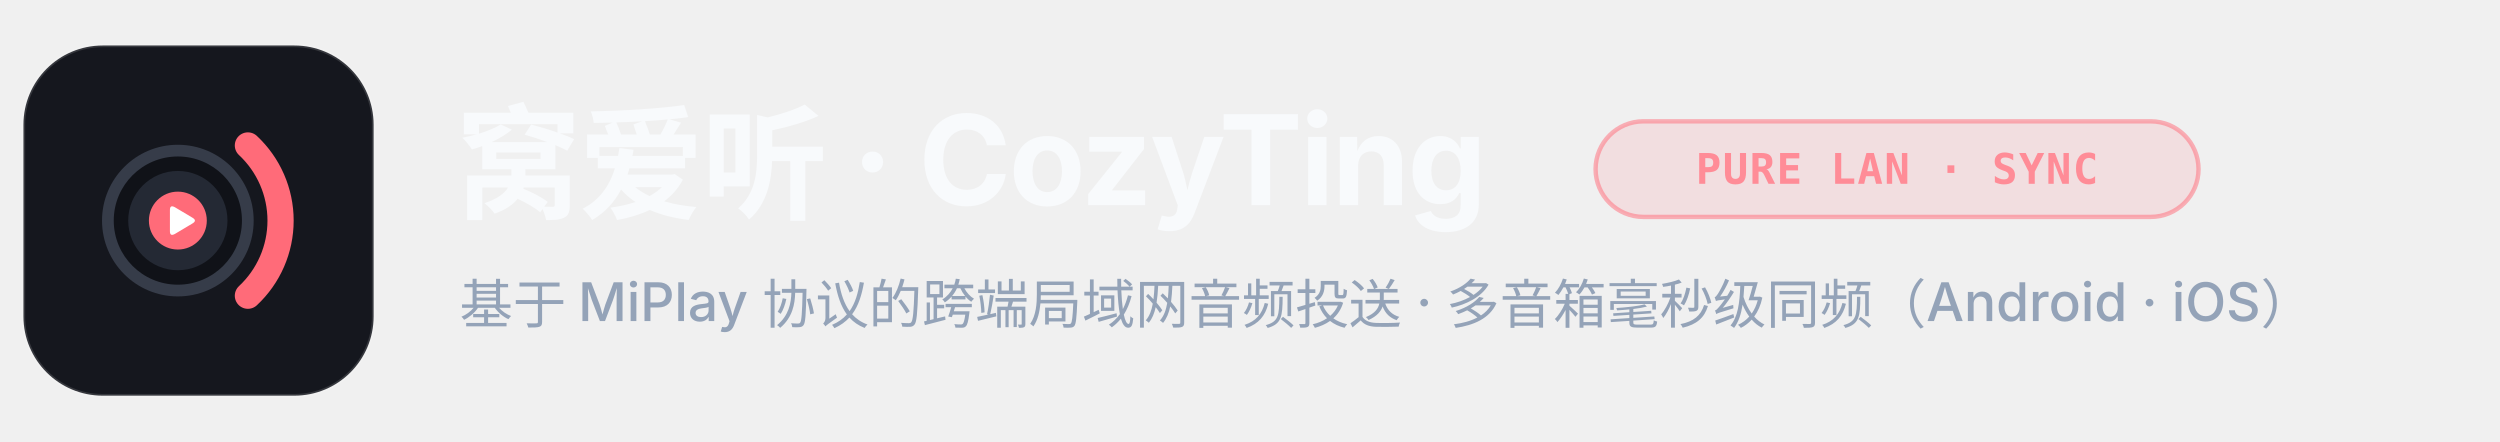
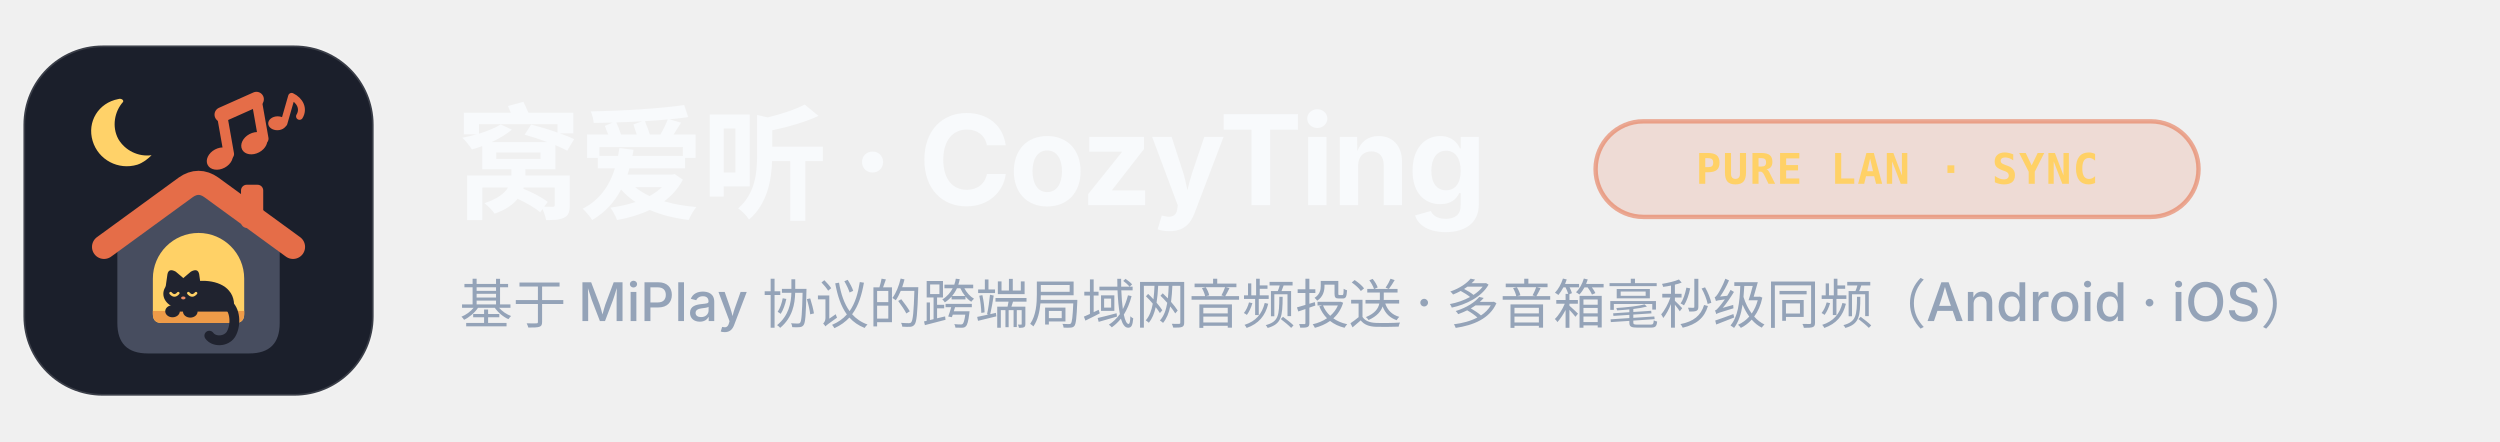
<svg xmlns="http://www.w3.org/2000/svg" viewBox="0 0 680 120" width="680" height="120" role="img" aria-labelledby="banner-dark-title banner-dark-desc">
  <g transform="translate(6 12) scale(0.1875)">
-     <rect x="2" y="2" width="508" height="508" rx="115" fill="#15171E" stroke="#FFFFFF" stroke-opacity="0.14" stroke-width="5" />
-     <circle cx="226" cy="256" r="110" fill="#363C49" />
-     <circle cx="226" cy="256" r="93" fill="#101218" />
-     <circle cx="226" cy="256" r="72" fill="#242934" />
-     <circle cx="226" cy="256" r="42" fill="#FF6B79" />
-     <path d="M 214.5 240.5 L 214.5 271.5 Q 214.5 279.5 222.0 275.2 L 247.0 260.3 Q 254.5 256 247.0 251.7 L 222.0 236.8 Q 214.5 232.5 214.5 240.5 Z" fill="#FFFFFF" />
-     <path d="M 327.6 147.0 A 149 149 0 0 1 327.6 365.0" fill="none" stroke="#FF6B79" stroke-width="38" stroke-linecap="round" />
+     <rect x="2" y="2" width="508" height="508" rx="115" fill="#1B1F2B" stroke="#FFFFFF" stroke-opacity="0.14" stroke-width="5" />
+     <g transform="translate(141 128) scale(1.38) translate(-156 -142)">
+       <path d="M 155 107 C 134 111 122 131 128 151 C 134 171 155 182 175 176 C 181 174 186 170 190 166 C 176 168 162 161 155 149 C 148 136 151 120 160 110 C 161 108 158 106 155 107 Z" fill="#FFD269" />
+     </g>
+     <g transform="translate(312 122) rotate(-10) scale(1.66) translate(-24 -26)">
+       <path d="M 13 47 L 13 12 L 45 4 L 45 39" fill="none" stroke="#E56D48" stroke-width="9" stroke-linecap="round" stroke-linejoin="round" />
+       <path d="M 13 12 L 45 4" fill="none" stroke="#E56D48" stroke-width="13" stroke-linecap="round" />
+       <ellipse cx="4.5" cy="49.5" rx="12" ry="9" transform="rotate(-18 4.5 49.5)" fill="#E56D48" />
+       <ellipse cx="36.5" cy="41.5" rx="12" ry="9" transform="rotate(-18 36.5 41.5)" fill="#E56D48" />
+     </g>
+     <g transform="translate(387 98) rotate(16) scale(1.12) translate(-14 -24)">
+       <path d="M 12 40 L 12 4 C 24 6 32 15 29 26" fill="none" stroke="#E56D48" stroke-width="9" stroke-linecap="round" stroke-linejoin="round" />
+       <ellipse cx="4" cy="42.5" rx="12" ry="9" transform="rotate(-18 4 42.5)" fill="#E56D48" />
+     </g>
+     <g transform="translate(256 296) scale(0.92) translate(-256 -256)">
+       <path d="M 128 242 L 256 154 L 384 242 L 384 374 Q 384 422 336 422 L 176 422 Q 128 422 128 374 Z" fill="#474D5F" />
+       <rect x="323" y="156" width="35" height="68" rx="9" fill="#E56D48" />
+       <path d="M 107 254 L 236 160 Q 256 146 276 160 L 405 254" fill="none" stroke="#E56D48" stroke-width="38" stroke-linecap="round" stroke-linejoin="round" />
+       <path d="M 184 304 A 72 72 0 0 1 328 304 L 328 360 Q 328 374 314 374 L 198 374 Q 184 374 184 360 Z" fill="#FFD166" />
+       <path d="M 184 355 L 328 355 L 328 360 Q 328 374 314 374 L 198 374 Q 184 374 184 360 Z" fill="#EE9B48" />
+       <path d="M 232 314 C 256 303 290 306 304 323 C 313 333 313 347 311 356 L 222 356 Z" fill="#20232F" />
+       <path d="M 204 318 L 207 297 Q 209 287 220 293 L 233 304 Z" fill="#20232F" />
+       <path d="M 260 318 L 257 297 Q 255 287 244 293 L 231 304 Z" fill="#20232F" />
+       <ellipse cx="232" cy="328" rx="31.5" ry="24" fill="#20232F" />
+       <ellipse cx="215" cy="355.5" rx="11.5" ry="9.5" fill="#20232F" />
+       <ellipse cx="243" cy="356" rx="11.5" ry="9.5" fill="#20232F" />
+       <path d="M 212 327 Q 218 334 224 327" fill="none" stroke="#FFD166" stroke-width="4.2" stroke-linecap="round" />
+       <path d="M 240 327 Q 246 334 252 327" fill="none" stroke="#FFD166" stroke-width="4.2" stroke-linecap="round" />
+       <ellipse cx="232" cy="334.5" rx="3.5" ry="2.3" fill="#EF8B65" />
+       <path d="M 301 344 C 314 352 316 377 307 392 C 299 404 280 404 273 394" fill="none" stroke="#20232F" stroke-width="15.5" stroke-linecap="round" />
+     </g>
  </g>
  <text x="124" y="57" fill="#F8FAFC" font-family="-apple-system, BlinkMacSystemFont, 'SF Pro Display', 'Segoe UI', 'PingFang SC', sans-serif" font-size="34" font-weight="750" letter-spacing="-0.6">窝爱听 · CozyTing</text>
-   <rect x="434" y="33" width="164" height="26" rx="13" fill="#FF6B79" fill-opacity="0.14" stroke="#FF6B79" stroke-opacity="0.50" stroke-width="1.2" />
-   <text x="516" y="50" text-anchor="middle" fill="#FF8C97" font-family="ui-monospace, 'SF Mono', Menlo, Consolas, monospace" font-size="11.5" font-weight="600" letter-spacing="0.4">PURE LAN · SYNC</text>
+   <rect x="434" y="33" width="164" height="26" rx="13" fill="#E56D48" fill-opacity="0.16" stroke="#E56D48" stroke-opacity="0.55" stroke-width="1.2" />
+   <text x="516" y="50" text-anchor="middle" fill="#FFD166" font-family="ui-monospace, 'SF Mono', Menlo, Consolas, monospace" font-size="11.5" font-weight="600" letter-spacing="0.4">PURE LAN · SYNC</text>
  <text x="125" y="88" fill="#94A3B8" font-family="-apple-system, BlinkMacSystemFont, 'PingFang SC', 'Hiragino Sans GB', 'Segoe UI', sans-serif" font-size="14.5" font-weight="500">基于 MiPlay 协议的跨端局域网音频投送 · 多音箱毫秒级同频（Android · iOS）</text>
</svg>
